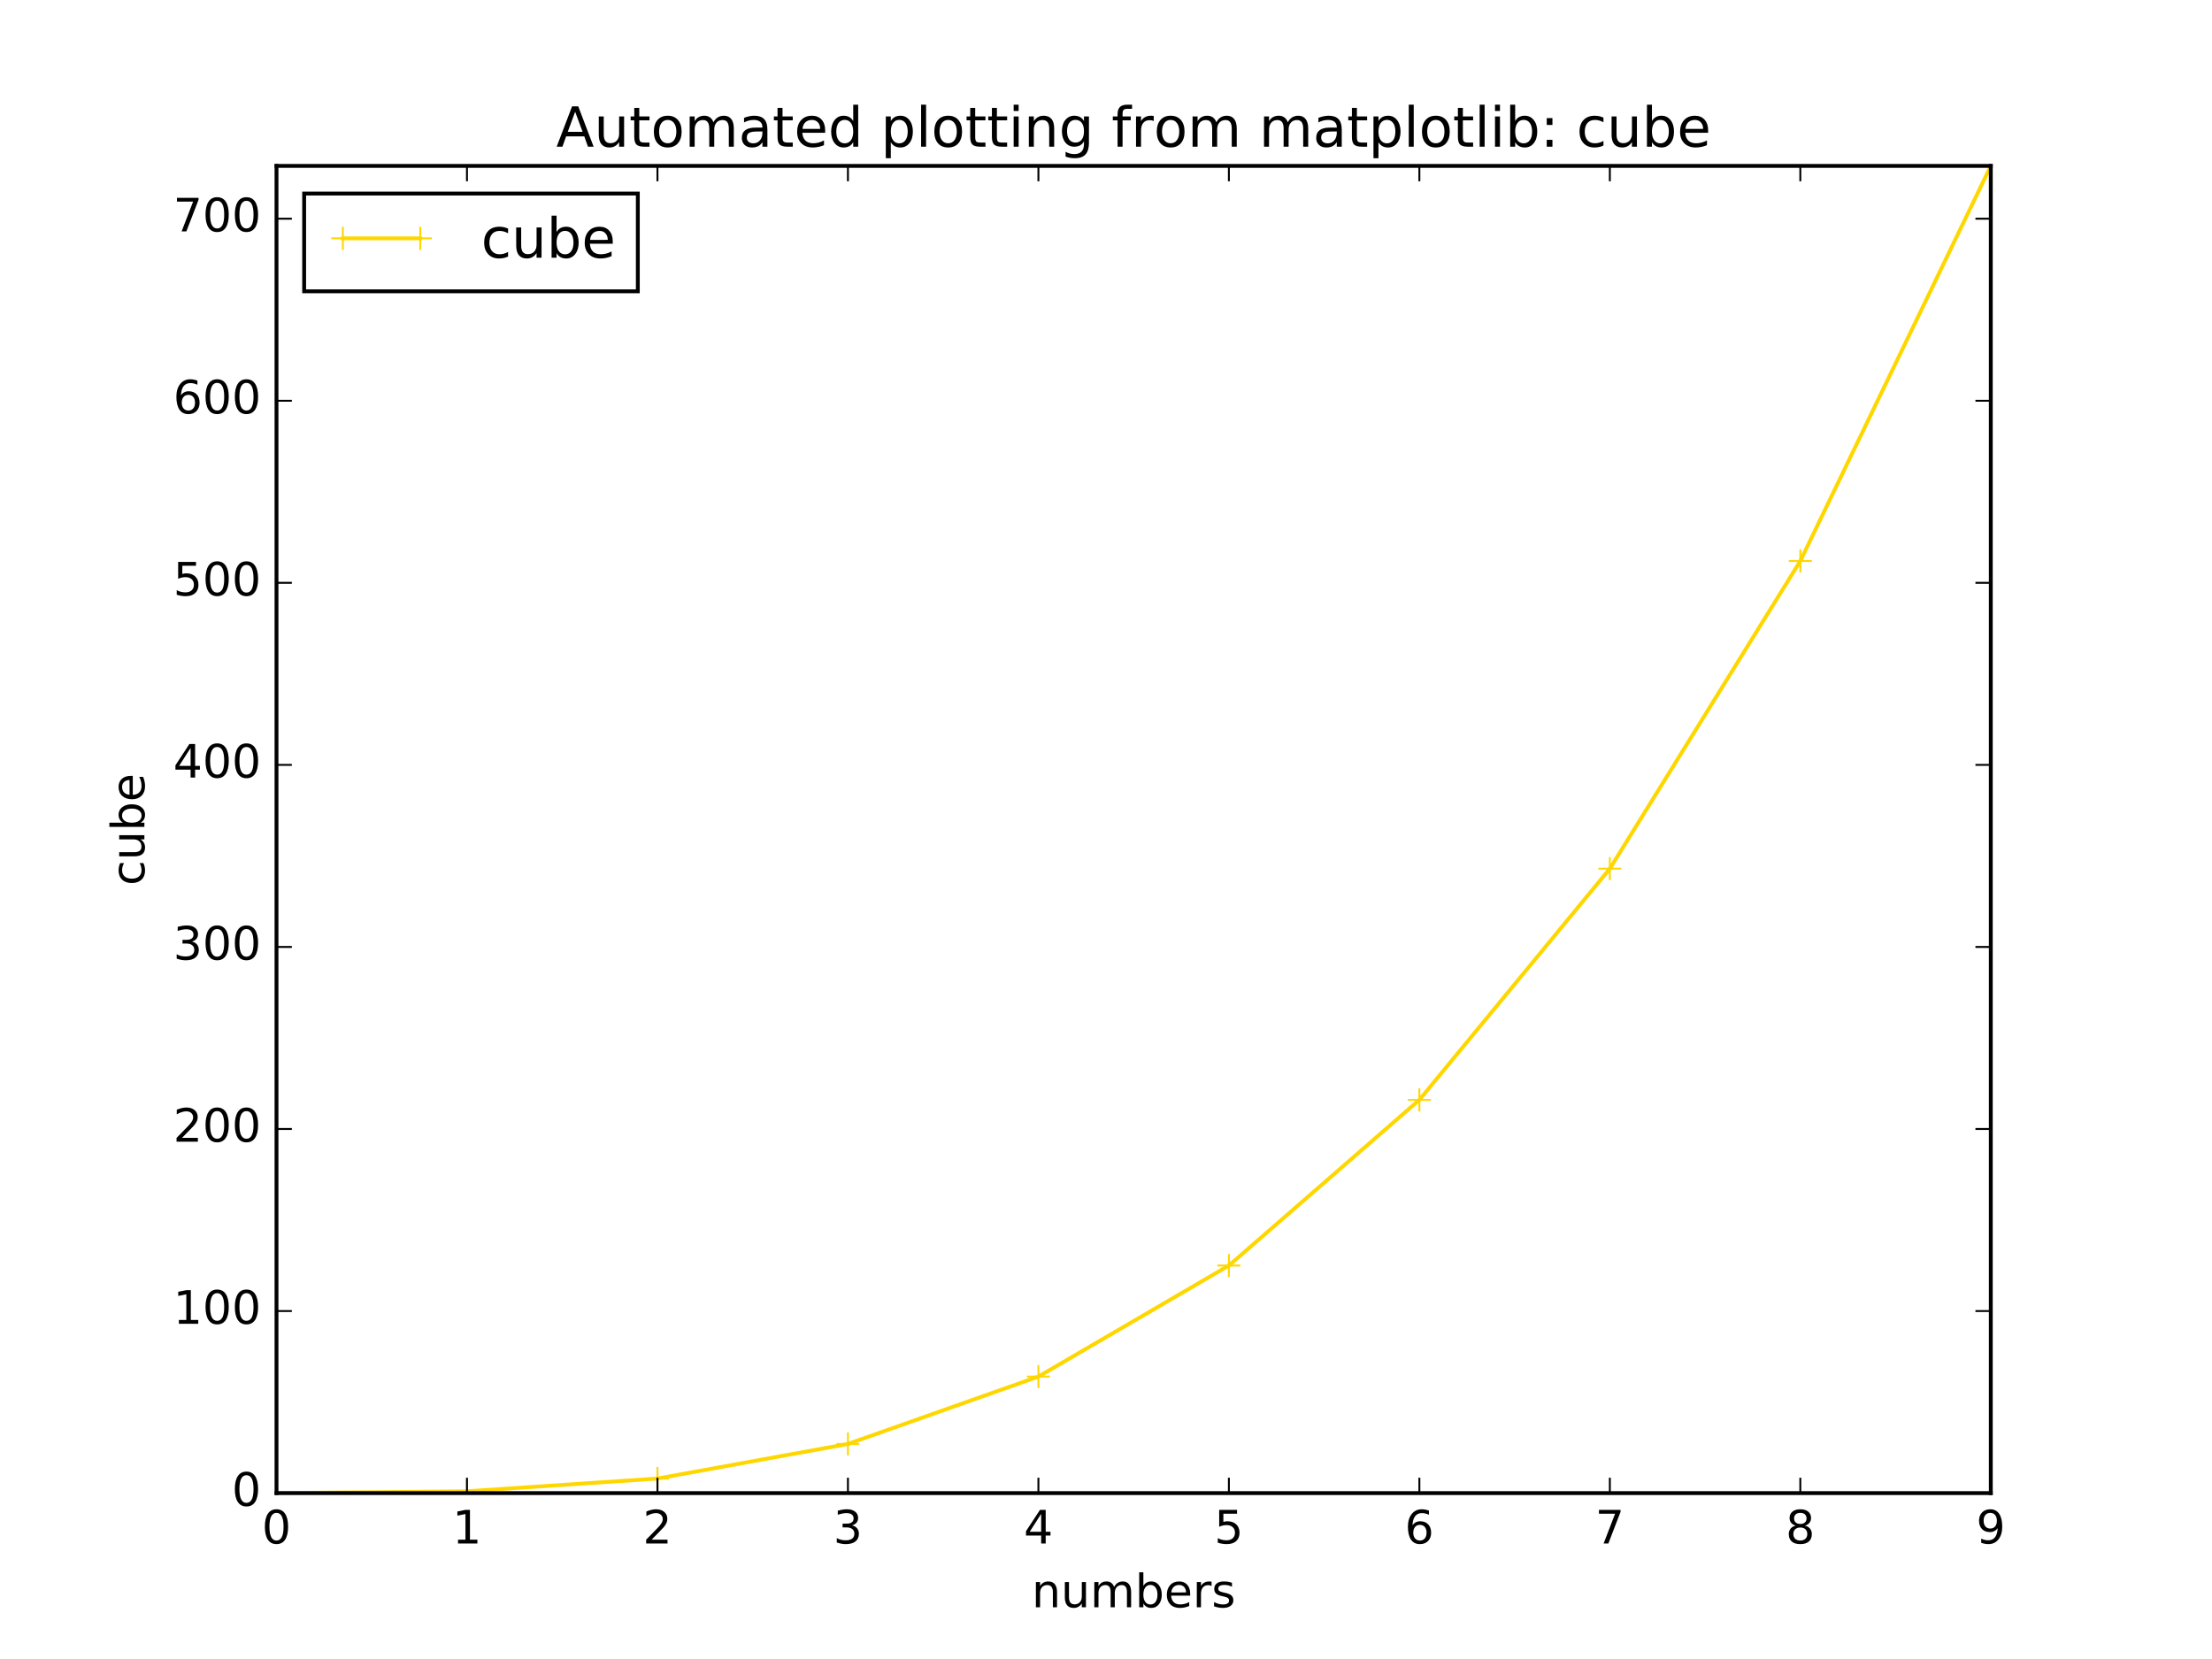
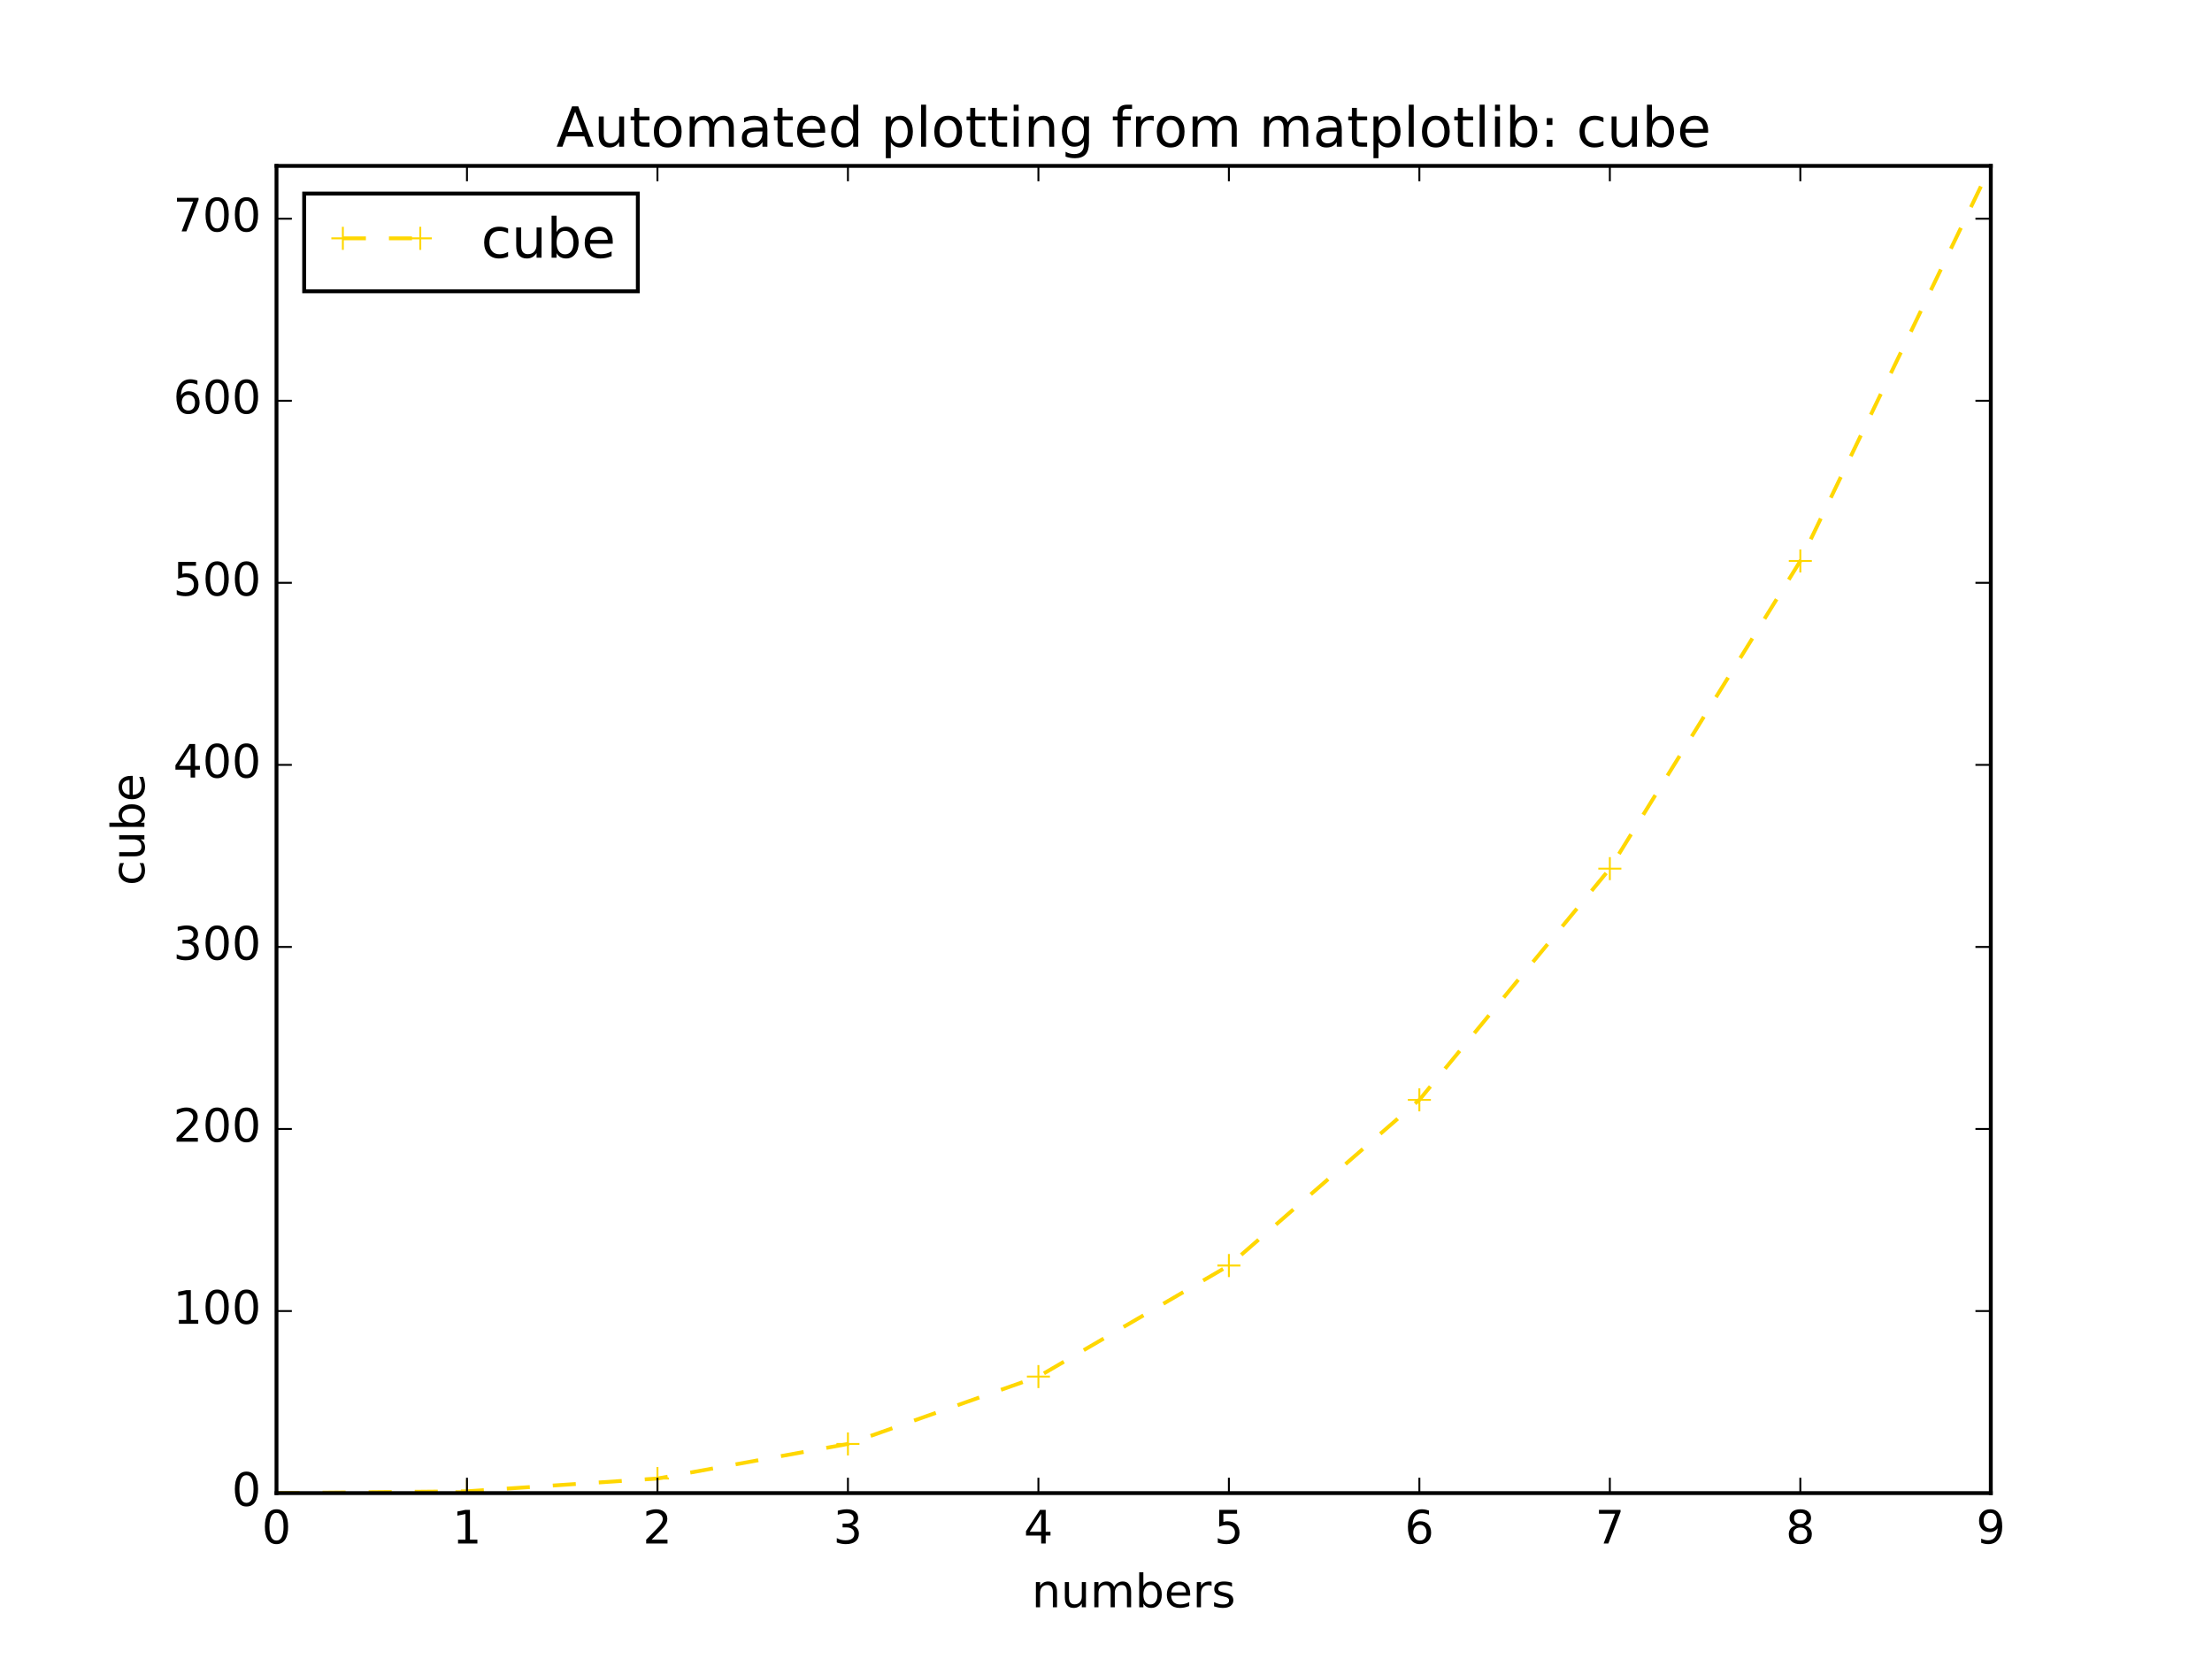
<svg xmlns="http://www.w3.org/2000/svg" xmlns:xlink="http://www.w3.org/1999/xlink" height="432pt" version="1.1" viewBox="0 0 576 432" width="576pt">
  <defs>
    <style type="text/css">
*{stroke-linecap:butt;stroke-linejoin:round;stroke-miterlimit:100000;}
  </style>
  </defs>
  <g id="figure_1">
    <g id="patch_1">
      <path d="M 0 432  L 576 432  L 576 0  L 0 0  z " style="fill:#ffffff;" />
    </g>
    <g id="axes_1">
      <g id="patch_2">
        <path d="M 72 388.8  L 518.4 388.8  L 518.4 43.2  L 72 43.2  z " style="fill:#ffffff;" />
      </g>
      <g id="line2d_1">
-         <path clip-path="url(#p2a2cda04d7)" d="M 72 388.8  L 121.6 388.326  L 171.2 385.007  L 220.8 376  L 270.4 358.459  L 320 329.541  L 369.6 286.4  L 419.2 226.193  L 468.8 146.074  L 518.4 43.2  " style="fill:none;stroke:#ffd700;stroke-linecap:square;" />
+         <path clip-path="url(#p037c2a945f)" d="M 72 388.8  L 121.6 388.326  L 171.2 385.007  L 220.8 376  L 270.4 358.459  L 320 329.541  L 369.6 286.4  L 419.2 226.193  L 468.8 146.074  L 518.4 43.2  " style="fill:none;stroke:#ffd700;stroke-dasharray:6,6;stroke-dashoffset:0.0;" />
        <defs>
-           <path d="M -3 0  L 3 0  M 0 3  L 0 -3  " id="m4d8770518e" style="stroke:#ffd700;stroke-width:0.5;" />
+           <path d="M -3 0  L 3 0  M 0 3  L 0 -3  " id="m53bcce4565" style="stroke:#ffd700;stroke-width:0.5;" />
        </defs>
-         <g clip-path="url(#p2a2cda04d7)">
-           <use style="fill:#ffd700;stroke:#ffd700;stroke-width:0.5;" x="72.0" xlink:href="#m4d8770518e" y="388.8" />
-           <use style="fill:#ffd700;stroke:#ffd700;stroke-width:0.5;" x="121.6" xlink:href="#m4d8770518e" y="388.326" />
-           <use style="fill:#ffd700;stroke:#ffd700;stroke-width:0.5;" x="171.2" xlink:href="#m4d8770518e" y="385.007" />
-           <use style="fill:#ffd700;stroke:#ffd700;stroke-width:0.5;" x="220.8" xlink:href="#m4d8770518e" y="376.0" />
-           <use style="fill:#ffd700;stroke:#ffd700;stroke-width:0.5;" x="270.4" xlink:href="#m4d8770518e" y="358.459" />
-           <use style="fill:#ffd700;stroke:#ffd700;stroke-width:0.5;" x="320.0" xlink:href="#m4d8770518e" y="329.541" />
-           <use style="fill:#ffd700;stroke:#ffd700;stroke-width:0.5;" x="369.6" xlink:href="#m4d8770518e" y="286.4" />
-           <use style="fill:#ffd700;stroke:#ffd700;stroke-width:0.5;" x="419.2" xlink:href="#m4d8770518e" y="226.193" />
-           <use style="fill:#ffd700;stroke:#ffd700;stroke-width:0.5;" x="468.8" xlink:href="#m4d8770518e" y="146.074" />
-           <use style="fill:#ffd700;stroke:#ffd700;stroke-width:0.5;" x="518.4" xlink:href="#m4d8770518e" y="43.2" />
+         <g clip-path="url(#p037c2a945f)">
+           <use style="fill:#ffd700;stroke:#ffd700;stroke-width:0.5;" x="72.0" xlink:href="#m53bcce4565" y="388.8" />
+           <use style="fill:#ffd700;stroke:#ffd700;stroke-width:0.5;" x="121.6" xlink:href="#m53bcce4565" y="388.326" />
+           <use style="fill:#ffd700;stroke:#ffd700;stroke-width:0.5;" x="171.2" xlink:href="#m53bcce4565" y="385.007" />
+           <use style="fill:#ffd700;stroke:#ffd700;stroke-width:0.5;" x="220.8" xlink:href="#m53bcce4565" y="376.0" />
+           <use style="fill:#ffd700;stroke:#ffd700;stroke-width:0.5;" x="270.4" xlink:href="#m53bcce4565" y="358.459" />
+           <use style="fill:#ffd700;stroke:#ffd700;stroke-width:0.5;" x="320.0" xlink:href="#m53bcce4565" y="329.541" />
+           <use style="fill:#ffd700;stroke:#ffd700;stroke-width:0.5;" x="369.6" xlink:href="#m53bcce4565" y="286.4" />
+           <use style="fill:#ffd700;stroke:#ffd700;stroke-width:0.5;" x="419.2" xlink:href="#m53bcce4565" y="226.193" />
+           <use style="fill:#ffd700;stroke:#ffd700;stroke-width:0.5;" x="468.8" xlink:href="#m53bcce4565" y="146.074" />
+           <use style="fill:#ffd700;stroke:#ffd700;stroke-width:0.5;" x="518.4" xlink:href="#m53bcce4565" y="43.2" />
        </g>
      </g>
      <g id="patch_3">
        <path d="M 72 43.2  L 518.4 43.2  " style="fill:none;stroke:#000000;stroke-linecap:square;stroke-linejoin:miter;" />
      </g>
      <g id="patch_4">
        <path d="M 518.4 388.8  L 518.4 43.2  " style="fill:none;stroke:#000000;stroke-linecap:square;stroke-linejoin:miter;" />
      </g>
      <g id="patch_5">
        <path d="M 72 388.8  L 518.4 388.8  " style="fill:none;stroke:#000000;stroke-linecap:square;stroke-linejoin:miter;" />
      </g>
      <g id="patch_6">
        <path d="M 72 388.8  L 72 43.2  " style="fill:none;stroke:#000000;stroke-linecap:square;stroke-linejoin:miter;" />
      </g>
      <g id="matplotlib.axis_1">
        <g id="xtick_1">
          <g id="line2d_2">
            <defs>
-               <path d="M 0 0  L 0 -4  " id="m73920e334c" style="stroke:#000000;stroke-width:0.5;" />
-             </defs>
-             <g>
-               <use style="stroke:#000000;stroke-width:0.5;" x="72.0" xlink:href="#m73920e334c" y="388.8" />
+               <path d="M 0 0  L 0 -4  " id="m277ce37c5f" style="stroke:#000000;stroke-width:0.5;" />
+             </defs>
+             <g>
+               <use style="stroke:#000000;stroke-width:0.5;" x="72.0" xlink:href="#m277ce37c5f" y="388.8" />
            </g>
          </g>
          <g id="line2d_3">
            <defs>
-               <path d="M 0 0  L 0 4  " id="m045142090a" style="stroke:#000000;stroke-width:0.5;" />
-             </defs>
-             <g>
-               <use style="stroke:#000000;stroke-width:0.5;" x="72.0" xlink:href="#m045142090a" y="43.2" />
+               <path d="M 0 0  L 0 4  " id="m0fac1013a5" style="stroke:#000000;stroke-width:0.5;" />
+             </defs>
+             <g>
+               <use style="stroke:#000000;stroke-width:0.5;" x="72.0" xlink:href="#m0fac1013a5" y="43.2" />
            </g>
          </g>
          <g id="text_1">
            <defs>
              <path d="M 31.781 66.406  Q 24.172 66.406 20.328 58.906  Q 16.5 51.422 16.5 36.375  Q 16.5 21.391 20.328 13.891  Q 24.172 6.391 31.781 6.391  Q 39.453 6.391 43.281 13.891  Q 47.125 21.391 47.125 36.375  Q 47.125 51.422 43.281 58.906  Q 39.453 66.406 31.781 66.406  M 31.781 74.219  Q 44.047 74.219 50.516 64.516  Q 56.984 54.828 56.984 36.375  Q 56.984 17.969 50.516 8.266  Q 44.047 -1.422 31.781 -1.422  Q 19.531 -1.422 13.062 8.266  Q 6.594 17.969 6.594 36.375  Q 6.594 54.828 13.062 64.516  Q 19.531 74.219 31.781 74.219  " id="BitstreamVeraSans-Roman-30" />
            </defs>
            <g transform="translate(68.1825 401.9181)scale(0.12 -0.12)">
              <use xlink:href="#BitstreamVeraSans-Roman-30" />
            </g>
          </g>
        </g>
        <g id="xtick_2">
          <g id="line2d_4">
            <g>
-               <use style="stroke:#000000;stroke-width:0.5;" x="121.6" xlink:href="#m73920e334c" y="388.8" />
+               <use style="stroke:#000000;stroke-width:0.5;" x="121.6" xlink:href="#m277ce37c5f" y="388.8" />
            </g>
          </g>
          <g id="line2d_5">
            <g>
-               <use style="stroke:#000000;stroke-width:0.5;" x="121.6" xlink:href="#m045142090a" y="43.2" />
+               <use style="stroke:#000000;stroke-width:0.5;" x="121.6" xlink:href="#m0fac1013a5" y="43.2" />
            </g>
          </g>
          <g id="text_2">
            <defs>
              <path d="M 12.406 8.297  L 28.516 8.297  L 28.516 63.922  L 10.984 60.406  L 10.984 69.391  L 28.422 72.906  L 38.281 72.906  L 38.281 8.297  L 54.391 8.297  L 54.391 0  L 12.406 0  z " id="BitstreamVeraSans-Roman-31" />
            </defs>
            <g transform="translate(117.7825 401.9181)scale(0.12 -0.12)">
              <use xlink:href="#BitstreamVeraSans-Roman-31" />
            </g>
          </g>
        </g>
        <g id="xtick_3">
          <g id="line2d_6">
            <g>
-               <use style="stroke:#000000;stroke-width:0.5;" x="171.2" xlink:href="#m73920e334c" y="388.8" />
+               <use style="stroke:#000000;stroke-width:0.5;" x="171.2" xlink:href="#m277ce37c5f" y="388.8" />
            </g>
          </g>
          <g id="line2d_7">
            <g>
-               <use style="stroke:#000000;stroke-width:0.5;" x="171.2" xlink:href="#m045142090a" y="43.2" />
+               <use style="stroke:#000000;stroke-width:0.5;" x="171.2" xlink:href="#m0fac1013a5" y="43.2" />
            </g>
          </g>
          <g id="text_3">
            <defs>
              <path d="M 19.188 8.297  L 53.609 8.297  L 53.609 0  L 7.328 0  L 7.328 8.297  Q 12.938 14.109 22.625 23.891  Q 32.328 33.688 34.812 36.531  Q 39.547 41.844 41.422 45.531  Q 43.312 49.219 43.312 52.781  Q 43.312 58.594 39.234 62.25  Q 35.156 65.922 28.609 65.922  Q 23.969 65.922 18.812 64.312  Q 13.672 62.703 7.812 59.422  L 7.812 69.391  Q 13.766 71.781 18.938 73  Q 24.125 74.219 28.422 74.219  Q 39.75 74.219 46.484 68.547  Q 53.219 62.891 53.219 53.422  Q 53.219 48.922 51.531 44.891  Q 49.859 40.875 45.406 35.406  Q 44.188 33.984 37.641 27.219  Q 31.109 20.453 19.188 8.297  " id="BitstreamVeraSans-Roman-32" />
            </defs>
            <g transform="translate(167.3825 401.9181)scale(0.12 -0.12)">
              <use xlink:href="#BitstreamVeraSans-Roman-32" />
            </g>
          </g>
        </g>
        <g id="xtick_4">
          <g id="line2d_8">
            <g>
-               <use style="stroke:#000000;stroke-width:0.5;" x="220.8" xlink:href="#m73920e334c" y="388.8" />
+               <use style="stroke:#000000;stroke-width:0.5;" x="220.8" xlink:href="#m277ce37c5f" y="388.8" />
            </g>
          </g>
          <g id="line2d_9">
            <g>
-               <use style="stroke:#000000;stroke-width:0.5;" x="220.8" xlink:href="#m045142090a" y="43.2" />
+               <use style="stroke:#000000;stroke-width:0.5;" x="220.8" xlink:href="#m0fac1013a5" y="43.2" />
            </g>
          </g>
          <g id="text_4">
            <defs>
              <path d="M 40.578 39.312  Q 47.656 37.797 51.625 33  Q 55.609 28.219 55.609 21.188  Q 55.609 10.406 48.188 4.484  Q 40.766 -1.422 27.094 -1.422  Q 22.516 -1.422 17.656 -0.516  Q 12.797 0.391 7.625 2.203  L 7.625 11.719  Q 11.719 9.328 16.594 8.109  Q 21.484 6.891 26.812 6.891  Q 36.078 6.891 40.938 10.547  Q 45.797 14.203 45.797 21.188  Q 45.797 27.641 41.281 31.266  Q 36.766 34.906 28.719 34.906  L 20.219 34.906  L 20.219 43.016  L 29.109 43.016  Q 36.375 43.016 40.234 45.922  Q 44.094 48.828 44.094 54.297  Q 44.094 59.906 40.109 62.906  Q 36.141 65.922 28.719 65.922  Q 24.656 65.922 20.016 65.031  Q 15.375 64.156 9.812 62.312  L 9.812 71.094  Q 15.438 72.656 20.344 73.438  Q 25.25 74.219 29.594 74.219  Q 40.828 74.219 47.359 69.109  Q 53.906 64.016 53.906 55.328  Q 53.906 49.266 50.438 45.094  Q 46.969 40.922 40.578 39.312  " id="BitstreamVeraSans-Roman-33" />
            </defs>
            <g transform="translate(216.9825 401.9181)scale(0.12 -0.12)">
              <use xlink:href="#BitstreamVeraSans-Roman-33" />
            </g>
          </g>
        </g>
        <g id="xtick_5">
          <g id="line2d_10">
            <g>
-               <use style="stroke:#000000;stroke-width:0.5;" x="270.4" xlink:href="#m73920e334c" y="388.8" />
+               <use style="stroke:#000000;stroke-width:0.5;" x="270.4" xlink:href="#m277ce37c5f" y="388.8" />
            </g>
          </g>
          <g id="line2d_11">
            <g>
-               <use style="stroke:#000000;stroke-width:0.5;" x="270.4" xlink:href="#m045142090a" y="43.2" />
+               <use style="stroke:#000000;stroke-width:0.5;" x="270.4" xlink:href="#m0fac1013a5" y="43.2" />
            </g>
          </g>
          <g id="text_5">
            <defs>
              <path d="M 37.797 64.312  L 12.891 25.391  L 37.797 25.391  z M 35.203 72.906  L 47.609 72.906  L 47.609 25.391  L 58.016 25.391  L 58.016 17.188  L 47.609 17.188  L 47.609 0  L 37.797 0  L 37.797 17.188  L 4.891 17.188  L 4.891 26.703  z " id="BitstreamVeraSans-Roman-34" />
            </defs>
            <g transform="translate(266.5825 401.9181)scale(0.12 -0.12)">
              <use xlink:href="#BitstreamVeraSans-Roman-34" />
            </g>
          </g>
        </g>
        <g id="xtick_6">
          <g id="line2d_12">
            <g>
-               <use style="stroke:#000000;stroke-width:0.5;" x="320.0" xlink:href="#m73920e334c" y="388.8" />
+               <use style="stroke:#000000;stroke-width:0.5;" x="320.0" xlink:href="#m277ce37c5f" y="388.8" />
            </g>
          </g>
          <g id="line2d_13">
            <g>
-               <use style="stroke:#000000;stroke-width:0.5;" x="320.0" xlink:href="#m045142090a" y="43.2" />
+               <use style="stroke:#000000;stroke-width:0.5;" x="320.0" xlink:href="#m0fac1013a5" y="43.2" />
            </g>
          </g>
          <g id="text_6">
            <defs>
              <path d="M 10.797 72.906  L 49.516 72.906  L 49.516 64.594  L 19.828 64.594  L 19.828 46.734  Q 21.969 47.469 24.109 47.828  Q 26.266 48.188 28.422 48.188  Q 40.625 48.188 47.75 41.5  Q 54.891 34.812 54.891 23.391  Q 54.891 11.625 47.562 5.094  Q 40.234 -1.422 26.906 -1.422  Q 22.312 -1.422 17.547 -0.641  Q 12.797 0.141 7.719 1.703  L 7.719 11.625  Q 12.109 9.234 16.797 8.062  Q 21.484 6.891 26.703 6.891  Q 35.156 6.891 40.078 11.328  Q 45.016 15.766 45.016 23.391  Q 45.016 31 40.078 35.438  Q 35.156 39.891 26.703 39.891  Q 22.75 39.891 18.812 39.016  Q 14.891 38.141 10.797 36.281  z " id="BitstreamVeraSans-Roman-35" />
            </defs>
            <g transform="translate(316.1825 401.9181)scale(0.12 -0.12)">
              <use xlink:href="#BitstreamVeraSans-Roman-35" />
            </g>
          </g>
        </g>
        <g id="xtick_7">
          <g id="line2d_14">
            <g>
-               <use style="stroke:#000000;stroke-width:0.5;" x="369.6" xlink:href="#m73920e334c" y="388.8" />
+               <use style="stroke:#000000;stroke-width:0.5;" x="369.6" xlink:href="#m277ce37c5f" y="388.8" />
            </g>
          </g>
          <g id="line2d_15">
            <g>
-               <use style="stroke:#000000;stroke-width:0.5;" x="369.6" xlink:href="#m045142090a" y="43.2" />
+               <use style="stroke:#000000;stroke-width:0.5;" x="369.6" xlink:href="#m0fac1013a5" y="43.2" />
            </g>
          </g>
          <g id="text_7">
            <defs>
              <path d="M 33.016 40.375  Q 26.375 40.375 22.484 35.828  Q 18.609 31.297 18.609 23.391  Q 18.609 15.531 22.484 10.953  Q 26.375 6.391 33.016 6.391  Q 39.656 6.391 43.531 10.953  Q 47.406 15.531 47.406 23.391  Q 47.406 31.297 43.531 35.828  Q 39.656 40.375 33.016 40.375  M 52.594 71.297  L 52.594 62.312  Q 48.875 64.062 45.094 64.984  Q 41.312 65.922 37.594 65.922  Q 27.828 65.922 22.672 59.328  Q 17.531 52.734 16.797 39.406  Q 19.672 43.656 24.016 45.922  Q 28.375 48.188 33.594 48.188  Q 44.578 48.188 50.953 41.516  Q 57.328 34.859 57.328 23.391  Q 57.328 12.156 50.688 5.359  Q 44.047 -1.422 33.016 -1.422  Q 20.359 -1.422 13.672 8.266  Q 6.984 17.969 6.984 36.375  Q 6.984 53.656 15.188 63.938  Q 23.391 74.219 37.203 74.219  Q 40.922 74.219 44.703 73.484  Q 48.484 72.75 52.594 71.297  " id="BitstreamVeraSans-Roman-36" />
            </defs>
            <g transform="translate(365.7825 401.9181)scale(0.12 -0.12)">
              <use xlink:href="#BitstreamVeraSans-Roman-36" />
            </g>
          </g>
        </g>
        <g id="xtick_8">
          <g id="line2d_16">
            <g>
-               <use style="stroke:#000000;stroke-width:0.5;" x="419.2" xlink:href="#m73920e334c" y="388.8" />
+               <use style="stroke:#000000;stroke-width:0.5;" x="419.2" xlink:href="#m277ce37c5f" y="388.8" />
            </g>
          </g>
          <g id="line2d_17">
            <g>
-               <use style="stroke:#000000;stroke-width:0.5;" x="419.2" xlink:href="#m045142090a" y="43.2" />
+               <use style="stroke:#000000;stroke-width:0.5;" x="419.2" xlink:href="#m0fac1013a5" y="43.2" />
            </g>
          </g>
          <g id="text_8">
            <defs>
              <path d="M 8.203 72.906  L 55.078 72.906  L 55.078 68.703  L 28.609 0  L 18.312 0  L 43.219 64.594  L 8.203 64.594  z " id="BitstreamVeraSans-Roman-37" />
            </defs>
            <g transform="translate(415.3825 401.9181)scale(0.12 -0.12)">
              <use xlink:href="#BitstreamVeraSans-Roman-37" />
            </g>
          </g>
        </g>
        <g id="xtick_9">
          <g id="line2d_18">
            <g>
-               <use style="stroke:#000000;stroke-width:0.5;" x="468.8" xlink:href="#m73920e334c" y="388.8" />
+               <use style="stroke:#000000;stroke-width:0.5;" x="468.8" xlink:href="#m277ce37c5f" y="388.8" />
            </g>
          </g>
          <g id="line2d_19">
            <g>
-               <use style="stroke:#000000;stroke-width:0.5;" x="468.8" xlink:href="#m045142090a" y="43.2" />
+               <use style="stroke:#000000;stroke-width:0.5;" x="468.8" xlink:href="#m0fac1013a5" y="43.2" />
            </g>
          </g>
          <g id="text_9">
            <defs>
              <path d="M 31.781 34.625  Q 24.75 34.625 20.719 30.859  Q 16.703 27.094 16.703 20.516  Q 16.703 13.922 20.719 10.156  Q 24.75 6.391 31.781 6.391  Q 38.812 6.391 42.859 10.172  Q 46.922 13.969 46.922 20.516  Q 46.922 27.094 42.891 30.859  Q 38.875 34.625 31.781 34.625  M 21.922 38.812  Q 15.578 40.375 12.031 44.719  Q 8.5 49.078 8.5 55.328  Q 8.5 64.062 14.719 69.141  Q 20.953 74.219 31.781 74.219  Q 42.672 74.219 48.875 69.141  Q 55.078 64.062 55.078 55.328  Q 55.078 49.078 51.531 44.719  Q 48 40.375 41.703 38.812  Q 48.828 37.156 52.797 32.312  Q 56.781 27.484 56.781 20.516  Q 56.781 9.906 50.312 4.234  Q 43.844 -1.422 31.781 -1.422  Q 19.734 -1.422 13.25 4.234  Q 6.781 9.906 6.781 20.516  Q 6.781 27.484 10.781 32.312  Q 14.797 37.156 21.922 38.812  M 18.312 54.391  Q 18.312 48.734 21.844 45.562  Q 25.391 42.391 31.781 42.391  Q 38.141 42.391 41.719 45.562  Q 45.312 48.734 45.312 54.391  Q 45.312 60.062 41.719 63.234  Q 38.141 66.406 31.781 66.406  Q 25.391 66.406 21.844 63.234  Q 18.312 60.062 18.312 54.391  " id="BitstreamVeraSans-Roman-38" />
            </defs>
            <g transform="translate(464.9825 401.9181)scale(0.12 -0.12)">
              <use xlink:href="#BitstreamVeraSans-Roman-38" />
            </g>
          </g>
        </g>
        <g id="xtick_10">
          <g id="line2d_20">
            <g>
-               <use style="stroke:#000000;stroke-width:0.5;" x="518.4" xlink:href="#m73920e334c" y="388.8" />
+               <use style="stroke:#000000;stroke-width:0.5;" x="518.4" xlink:href="#m277ce37c5f" y="388.8" />
            </g>
          </g>
          <g id="line2d_21">
            <g>
-               <use style="stroke:#000000;stroke-width:0.5;" x="518.4" xlink:href="#m045142090a" y="43.2" />
+               <use style="stroke:#000000;stroke-width:0.5;" x="518.4" xlink:href="#m0fac1013a5" y="43.2" />
            </g>
          </g>
          <g id="text_10">
            <defs>
              <path d="M 10.984 1.516  L 10.984 10.5  Q 14.703 8.734 18.5 7.812  Q 22.312 6.891 25.984 6.891  Q 35.75 6.891 40.891 13.453  Q 46.047 20.016 46.781 33.406  Q 43.953 29.203 39.594 26.953  Q 35.25 24.703 29.984 24.703  Q 19.047 24.703 12.672 31.312  Q 6.297 37.938 6.297 49.422  Q 6.297 60.641 12.938 67.422  Q 19.578 74.219 30.609 74.219  Q 43.266 74.219 49.922 64.516  Q 56.594 54.828 56.594 36.375  Q 56.594 19.141 48.406 8.859  Q 40.234 -1.422 26.422 -1.422  Q 22.703 -1.422 18.891 -0.688  Q 15.094 0.047 10.984 1.516  M 30.609 32.422  Q 37.25 32.422 41.125 36.953  Q 45.016 41.5 45.016 49.422  Q 45.016 57.281 41.125 61.844  Q 37.25 66.406 30.609 66.406  Q 23.969 66.406 20.094 61.844  Q 16.219 57.281 16.219 49.422  Q 16.219 41.5 20.094 36.953  Q 23.969 32.422 30.609 32.422  " id="BitstreamVeraSans-Roman-39" />
            </defs>
            <g transform="translate(514.5825 401.9181)scale(0.12 -0.12)">
              <use xlink:href="#BitstreamVeraSans-Roman-39" />
            </g>
          </g>
        </g>
        <g id="text_11">
          <defs>
            <path d="M 54.891 33.016  L 54.891 0  L 45.906 0  L 45.906 32.719  Q 45.906 40.484 42.875 44.328  Q 39.844 48.188 33.797 48.188  Q 26.516 48.188 22.312 43.547  Q 18.109 38.922 18.109 30.906  L 18.109 0  L 9.078 0  L 9.078 54.688  L 18.109 54.688  L 18.109 46.188  Q 21.344 51.125 25.703 53.562  Q 30.078 56 35.797 56  Q 45.219 56 50.047 50.172  Q 54.891 44.344 54.891 33.016  " id="BitstreamVeraSans-Roman-6e" />
            <path d="M 52 44.188  Q 55.375 50.25 60.062 53.125  Q 64.75 56 71.094 56  Q 79.641 56 84.281 50.016  Q 88.922 44.047 88.922 33.016  L 88.922 0  L 79.891 0  L 79.891 32.719  Q 79.891 40.578 77.094 44.375  Q 74.312 48.188 68.609 48.188  Q 61.625 48.188 57.562 43.547  Q 53.516 38.922 53.516 30.906  L 53.516 0  L 44.484 0  L 44.484 32.719  Q 44.484 40.625 41.703 44.406  Q 38.922 48.188 33.109 48.188  Q 26.219 48.188 22.156 43.531  Q 18.109 38.875 18.109 30.906  L 18.109 0  L 9.078 0  L 9.078 54.688  L 18.109 54.688  L 18.109 46.188  Q 21.188 51.219 25.484 53.609  Q 29.781 56 35.688 56  Q 41.656 56 45.828 52.969  Q 50 49.953 52 44.188  " id="BitstreamVeraSans-Roman-6d" />
            <path d="M 56.203 29.594  L 56.203 25.203  L 14.891 25.203  Q 15.484 15.922 20.484 11.062  Q 25.484 6.203 34.422 6.203  Q 39.594 6.203 44.453 7.469  Q 49.312 8.734 54.109 11.281  L 54.109 2.781  Q 49.266 0.734 44.188 -0.344  Q 39.109 -1.422 33.891 -1.422  Q 20.797 -1.422 13.156 6.188  Q 5.516 13.812 5.516 26.812  Q 5.516 40.234 12.766 48.109  Q 20.016 56 32.328 56  Q 43.359 56 49.781 48.891  Q 56.203 41.797 56.203 29.594  M 47.219 32.234  Q 47.125 39.594 43.094 43.984  Q 39.062 48.391 32.422 48.391  Q 24.906 48.391 20.391 44.141  Q 15.875 39.891 15.188 32.172  z " id="BitstreamVeraSans-Roman-65" />
            <path d="M 8.5 21.578  L 8.5 54.688  L 17.484 54.688  L 17.484 21.922  Q 17.484 14.156 20.5 10.266  Q 23.531 6.391 29.594 6.391  Q 36.859 6.391 41.078 11.031  Q 45.312 15.672 45.312 23.688  L 45.312 54.688  L 54.297 54.688  L 54.297 0  L 45.312 0  L 45.312 8.406  Q 42.047 3.422 37.719 1  Q 33.406 -1.422 27.688 -1.422  Q 18.266 -1.422 13.375 4.438  Q 8.5 10.297 8.5 21.578  " id="BitstreamVeraSans-Roman-75" />
            <path d="M 41.109 46.297  Q 39.594 47.172 37.812 47.578  Q 36.031 48 33.891 48  Q 26.266 48 22.188 43.047  Q 18.109 38.094 18.109 28.812  L 18.109 0  L 9.078 0  L 9.078 54.688  L 18.109 54.688  L 18.109 46.188  Q 20.953 51.172 25.484 53.578  Q 30.031 56 36.531 56  Q 37.453 56 38.578 55.875  Q 39.703 55.766 41.062 55.516  z " id="BitstreamVeraSans-Roman-72" />
            <path d="M 44.281 53.078  L 44.281 44.578  Q 40.484 46.531 36.375 47.5  Q 32.281 48.484 27.875 48.484  Q 21.188 48.484 17.844 46.438  Q 14.5 44.391 14.5 40.281  Q 14.5 37.156 16.891 35.375  Q 19.281 33.594 26.516 31.984  L 29.594 31.297  Q 39.156 29.25 43.188 25.516  Q 47.219 21.781 47.219 15.094  Q 47.219 7.469 41.188 3.016  Q 35.156 -1.422 24.609 -1.422  Q 20.219 -1.422 15.453 -0.562  Q 10.688 0.297 5.422 2  L 5.422 11.281  Q 10.406 8.688 15.234 7.391  Q 20.062 6.109 24.812 6.109  Q 31.156 6.109 34.562 8.281  Q 37.984 10.453 37.984 14.406  Q 37.984 18.062 35.516 20.016  Q 33.062 21.969 24.703 23.781  L 21.578 24.516  Q 13.234 26.266 9.516 29.906  Q 5.812 33.547 5.812 39.891  Q 5.812 47.609 11.281 51.797  Q 16.75 56 26.812 56  Q 31.781 56 36.172 55.266  Q 40.578 54.547 44.281 53.078  " id="BitstreamVeraSans-Roman-73" />
            <path d="M 48.688 27.297  Q 48.688 37.203 44.609 42.844  Q 40.531 48.484 33.406 48.484  Q 26.266 48.484 22.188 42.844  Q 18.109 37.203 18.109 27.297  Q 18.109 17.391 22.188 11.75  Q 26.266 6.109 33.406 6.109  Q 40.531 6.109 44.609 11.75  Q 48.688 17.391 48.688 27.297  M 18.109 46.391  Q 20.953 51.266 25.266 53.625  Q 29.594 56 35.594 56  Q 45.562 56 51.781 48.094  Q 58.016 40.188 58.016 27.297  Q 58.016 14.406 51.781 6.484  Q 45.562 -1.422 35.594 -1.422  Q 29.594 -1.422 25.266 0.953  Q 20.953 3.328 18.109 8.203  L 18.109 0  L 9.078 0  L 9.078 75.984  L 18.109 75.984  z " id="BitstreamVeraSans-Roman-62" />
          </defs>
          <g transform="translate(268.6575 418.5319)scale(0.12 -0.12)">
            <use xlink:href="#BitstreamVeraSans-Roman-6e" />
            <use x="63.379" xlink:href="#BitstreamVeraSans-Roman-75" />
            <use x="126.758" xlink:href="#BitstreamVeraSans-Roman-6d" />
            <use x="224.17" xlink:href="#BitstreamVeraSans-Roman-62" />
            <use x="287.646" xlink:href="#BitstreamVeraSans-Roman-65" />
            <use x="349.17" xlink:href="#BitstreamVeraSans-Roman-72" />
            <use x="390.283" xlink:href="#BitstreamVeraSans-Roman-73" />
          </g>
        </g>
      </g>
      <g id="matplotlib.axis_2">
        <g id="ytick_1">
          <g id="line2d_22">
            <defs>
-               <path d="M 0 0  L 4 0  " id="m86b5588430" style="stroke:#000000;stroke-width:0.5;" />
-             </defs>
-             <g>
-               <use style="stroke:#000000;stroke-width:0.5;" x="72.0" xlink:href="#m86b5588430" y="388.8" />
+               <path d="M 0 0  L 4 0  " id="m146d9a9efc" style="stroke:#000000;stroke-width:0.5;" />
+             </defs>
+             <g>
+               <use style="stroke:#000000;stroke-width:0.5;" x="72.0" xlink:href="#m146d9a9efc" y="388.8" />
            </g>
          </g>
          <g id="line2d_23">
            <defs>
-               <path d="M 0 0  L -4 0  " id="m39d044e6e9" style="stroke:#000000;stroke-width:0.5;" />
-             </defs>
-             <g>
-               <use style="stroke:#000000;stroke-width:0.5;" x="518.4" xlink:href="#m39d044e6e9" y="388.8" />
+               <path d="M 0 0  L -4 0  " id="m7235e41438" style="stroke:#000000;stroke-width:0.5;" />
+             </defs>
+             <g>
+               <use style="stroke:#000000;stroke-width:0.5;" x="518.4" xlink:href="#m7235e41438" y="388.8" />
            </g>
          </g>
          <g id="text_12">
            <g transform="translate(60.365 392.1112)scale(0.12 -0.12)">
              <use xlink:href="#BitstreamVeraSans-Roman-30" />
            </g>
          </g>
        </g>
        <g id="ytick_2">
          <g id="line2d_24">
            <g>
-               <use style="stroke:#000000;stroke-width:0.5;" x="72.0" xlink:href="#m86b5588430" y="341.393" />
+               <use style="stroke:#000000;stroke-width:0.5;" x="72.0" xlink:href="#m146d9a9efc" y="341.393" />
            </g>
          </g>
          <g id="line2d_25">
            <g>
-               <use style="stroke:#000000;stroke-width:0.5;" x="518.4" xlink:href="#m39d044e6e9" y="341.393" />
+               <use style="stroke:#000000;stroke-width:0.5;" x="518.4" xlink:href="#m7235e41438" y="341.393" />
            </g>
          </g>
          <g id="text_13">
            <g transform="translate(45.095 344.7038)scale(0.12 -0.12)">
              <use xlink:href="#BitstreamVeraSans-Roman-31" />
              <use x="63.623" xlink:href="#BitstreamVeraSans-Roman-30" />
              <use x="127.246" xlink:href="#BitstreamVeraSans-Roman-30" />
            </g>
          </g>
        </g>
        <g id="ytick_3">
          <g id="line2d_26">
            <g>
-               <use style="stroke:#000000;stroke-width:0.5;" x="72.0" xlink:href="#m86b5588430" y="293.985" />
+               <use style="stroke:#000000;stroke-width:0.5;" x="72.0" xlink:href="#m146d9a9efc" y="293.985" />
            </g>
          </g>
          <g id="line2d_27">
            <g>
-               <use style="stroke:#000000;stroke-width:0.5;" x="518.4" xlink:href="#m39d044e6e9" y="293.985" />
+               <use style="stroke:#000000;stroke-width:0.5;" x="518.4" xlink:href="#m7235e41438" y="293.985" />
            </g>
          </g>
          <g id="text_14">
            <g transform="translate(45.095 297.2964)scale(0.12 -0.12)">
              <use xlink:href="#BitstreamVeraSans-Roman-32" />
              <use x="63.623" xlink:href="#BitstreamVeraSans-Roman-30" />
              <use x="127.246" xlink:href="#BitstreamVeraSans-Roman-30" />
            </g>
          </g>
        </g>
        <g id="ytick_4">
          <g id="line2d_28">
            <g>
-               <use style="stroke:#000000;stroke-width:0.5;" x="72.0" xlink:href="#m86b5588430" y="246.578" />
+               <use style="stroke:#000000;stroke-width:0.5;" x="72.0" xlink:href="#m146d9a9efc" y="246.578" />
            </g>
          </g>
          <g id="line2d_29">
            <g>
-               <use style="stroke:#000000;stroke-width:0.5;" x="518.4" xlink:href="#m39d044e6e9" y="246.578" />
+               <use style="stroke:#000000;stroke-width:0.5;" x="518.4" xlink:href="#m7235e41438" y="246.578" />
            </g>
          </g>
          <g id="text_15">
            <g transform="translate(45.095 249.889)scale(0.12 -0.12)">
              <use xlink:href="#BitstreamVeraSans-Roman-33" />
              <use x="63.623" xlink:href="#BitstreamVeraSans-Roman-30" />
              <use x="127.246" xlink:href="#BitstreamVeraSans-Roman-30" />
            </g>
          </g>
        </g>
        <g id="ytick_5">
          <g id="line2d_30">
            <g>
-               <use style="stroke:#000000;stroke-width:0.5;" x="72.0" xlink:href="#m86b5588430" y="199.17" />
+               <use style="stroke:#000000;stroke-width:0.5;" x="72.0" xlink:href="#m146d9a9efc" y="199.17" />
            </g>
          </g>
          <g id="line2d_31">
            <g>
-               <use style="stroke:#000000;stroke-width:0.5;" x="518.4" xlink:href="#m39d044e6e9" y="199.17" />
+               <use style="stroke:#000000;stroke-width:0.5;" x="518.4" xlink:href="#m7235e41438" y="199.17" />
            </g>
          </g>
          <g id="text_16">
            <g transform="translate(45.095 202.4816)scale(0.12 -0.12)">
              <use xlink:href="#BitstreamVeraSans-Roman-34" />
              <use x="63.623" xlink:href="#BitstreamVeraSans-Roman-30" />
              <use x="127.246" xlink:href="#BitstreamVeraSans-Roman-30" />
            </g>
          </g>
        </g>
        <g id="ytick_6">
          <g id="line2d_32">
            <g>
-               <use style="stroke:#000000;stroke-width:0.5;" x="72.0" xlink:href="#m86b5588430" y="151.763" />
+               <use style="stroke:#000000;stroke-width:0.5;" x="72.0" xlink:href="#m146d9a9efc" y="151.763" />
            </g>
          </g>
          <g id="line2d_33">
            <g>
-               <use style="stroke:#000000;stroke-width:0.5;" x="518.4" xlink:href="#m39d044e6e9" y="151.763" />
+               <use style="stroke:#000000;stroke-width:0.5;" x="518.4" xlink:href="#m7235e41438" y="151.763" />
            </g>
          </g>
          <g id="text_17">
            <g transform="translate(45.095 155.0742)scale(0.12 -0.12)">
              <use xlink:href="#BitstreamVeraSans-Roman-35" />
              <use x="63.623" xlink:href="#BitstreamVeraSans-Roman-30" />
              <use x="127.246" xlink:href="#BitstreamVeraSans-Roman-30" />
            </g>
          </g>
        </g>
        <g id="ytick_7">
          <g id="line2d_34">
            <g>
-               <use style="stroke:#000000;stroke-width:0.5;" x="72.0" xlink:href="#m86b5588430" y="104.356" />
+               <use style="stroke:#000000;stroke-width:0.5;" x="72.0" xlink:href="#m146d9a9efc" y="104.356" />
            </g>
          </g>
          <g id="line2d_35">
            <g>
-               <use style="stroke:#000000;stroke-width:0.5;" x="518.4" xlink:href="#m39d044e6e9" y="104.356" />
+               <use style="stroke:#000000;stroke-width:0.5;" x="518.4" xlink:href="#m7235e41438" y="104.356" />
            </g>
          </g>
          <g id="text_18">
            <g transform="translate(45.095 107.6668)scale(0.12 -0.12)">
              <use xlink:href="#BitstreamVeraSans-Roman-36" />
              <use x="63.623" xlink:href="#BitstreamVeraSans-Roman-30" />
              <use x="127.246" xlink:href="#BitstreamVeraSans-Roman-30" />
            </g>
          </g>
        </g>
        <g id="ytick_8">
          <g id="line2d_36">
            <g>
-               <use style="stroke:#000000;stroke-width:0.5;" x="72.0" xlink:href="#m86b5588430" y="56.948" />
+               <use style="stroke:#000000;stroke-width:0.5;" x="72.0" xlink:href="#m146d9a9efc" y="56.948" />
            </g>
          </g>
          <g id="line2d_37">
            <g>
-               <use style="stroke:#000000;stroke-width:0.5;" x="518.4" xlink:href="#m39d044e6e9" y="56.948" />
+               <use style="stroke:#000000;stroke-width:0.5;" x="518.4" xlink:href="#m7235e41438" y="56.948" />
            </g>
          </g>
          <g id="text_19">
            <g transform="translate(45.095 60.2594)scale(0.12 -0.12)">
              <use xlink:href="#BitstreamVeraSans-Roman-37" />
              <use x="63.623" xlink:href="#BitstreamVeraSans-Roman-30" />
              <use x="127.246" xlink:href="#BitstreamVeraSans-Roman-30" />
            </g>
          </g>
        </g>
        <g id="text_20">
          <defs>
            <path d="M 48.781 52.594  L 48.781 44.188  Q 44.969 46.297 41.141 47.344  Q 37.312 48.391 33.406 48.391  Q 24.656 48.391 19.812 42.844  Q 14.984 37.312 14.984 27.297  Q 14.984 17.281 19.812 11.734  Q 24.656 6.203 33.406 6.203  Q 37.312 6.203 41.141 7.25  Q 44.969 8.297 48.781 10.406  L 48.781 2.094  Q 45.016 0.344 40.984 -0.531  Q 36.969 -1.422 32.422 -1.422  Q 20.062 -1.422 12.781 6.344  Q 5.516 14.109 5.516 27.297  Q 5.516 40.672 12.859 48.328  Q 20.219 56 33.016 56  Q 37.156 56 41.109 55.141  Q 45.062 54.297 48.781 52.594  " id="BitstreamVeraSans-Roman-63" />
          </defs>
          <g transform="translate(37.59938 230.6025)rotate(-90.0)scale(0.12 -0.12)">
            <use xlink:href="#BitstreamVeraSans-Roman-63" />
            <use x="54.98" xlink:href="#BitstreamVeraSans-Roman-75" />
            <use x="118.359" xlink:href="#BitstreamVeraSans-Roman-62" />
            <use x="181.836" xlink:href="#BitstreamVeraSans-Roman-65" />
          </g>
        </g>
      </g>
      <g id="text_21">
        <defs>
          <path id="BitstreamVeraSans-Roman-20" />
          <path d="M 30.609 48.391  Q 23.391 48.391 19.188 42.75  Q 14.984 37.109 14.984 27.297  Q 14.984 17.484 19.156 11.844  Q 23.344 6.203 30.609 6.203  Q 37.797 6.203 41.984 11.859  Q 46.188 17.531 46.188 27.297  Q 46.188 37.016 41.984 42.703  Q 37.797 48.391 30.609 48.391  M 30.609 56  Q 42.328 56 49.016 48.375  Q 55.719 40.766 55.719 27.297  Q 55.719 13.875 49.016 6.219  Q 42.328 -1.422 30.609 -1.422  Q 18.844 -1.422 12.172 6.219  Q 5.516 13.875 5.516 27.297  Q 5.516 40.766 12.172 48.375  Q 18.844 56 30.609 56  " id="BitstreamVeraSans-Roman-6f" />
          <path d="M 9.422 75.984  L 18.406 75.984  L 18.406 0  L 9.422 0  z " id="BitstreamVeraSans-Roman-6c" />
          <path d="M 11.719 12.406  L 22.016 12.406  L 22.016 0  L 11.719 0  z M 11.719 51.703  L 22.016 51.703  L 22.016 39.312  L 11.719 39.312  z " id="BitstreamVeraSans-Roman-3a" />
          <path d="M 9.422 54.688  L 18.406 54.688  L 18.406 0  L 9.422 0  z M 9.422 75.984  L 18.406 75.984  L 18.406 64.594  L 9.422 64.594  z " id="BitstreamVeraSans-Roman-69" />
          <path d="M 34.188 63.188  L 20.797 26.906  L 47.609 26.906  z M 28.609 72.906  L 39.797 72.906  L 67.578 0  L 57.328 0  L 50.688 18.703  L 17.828 18.703  L 11.188 0  L 0.781 0  z " id="BitstreamVeraSans-Roman-41" />
          <path d="M 45.406 46.391  L 45.406 75.984  L 54.391 75.984  L 54.391 0  L 45.406 0  L 45.406 8.203  Q 42.578 3.328 38.25 0.953  Q 33.938 -1.422 27.875 -1.422  Q 17.969 -1.422 11.734 6.484  Q 5.516 14.406 5.516 27.297  Q 5.516 40.188 11.734 48.094  Q 17.969 56 27.875 56  Q 33.938 56 38.25 53.625  Q 42.578 51.266 45.406 46.391  M 14.797 27.297  Q 14.797 17.391 18.875 11.75  Q 22.953 6.109 30.078 6.109  Q 37.203 6.109 41.297 11.75  Q 45.406 17.391 45.406 27.297  Q 45.406 37.203 41.297 42.844  Q 37.203 48.484 30.078 48.484  Q 22.953 48.484 18.875 42.844  Q 14.797 37.203 14.797 27.297  " id="BitstreamVeraSans-Roman-64" />
          <path d="M 18.312 70.219  L 18.312 54.688  L 36.812 54.688  L 36.812 47.703  L 18.312 47.703  L 18.312 18.016  Q 18.312 11.328 20.141 9.422  Q 21.969 7.516 27.594 7.516  L 36.812 7.516  L 36.812 0  L 27.594 0  Q 17.188 0 13.234 3.875  Q 9.281 7.766 9.281 18.016  L 9.281 47.703  L 2.688 47.703  L 2.688 54.688  L 9.281 54.688  L 9.281 70.219  z " id="BitstreamVeraSans-Roman-74" />
          <path d="M 37.109 75.984  L 37.109 68.5  L 28.516 68.5  Q 23.688 68.5 21.797 66.547  Q 19.922 64.594 19.922 59.516  L 19.922 54.688  L 34.719 54.688  L 34.719 47.703  L 19.922 47.703  L 19.922 0  L 10.891 0  L 10.891 47.703  L 2.297 47.703  L 2.297 54.688  L 10.891 54.688  L 10.891 58.5  Q 10.891 67.625 15.141 71.797  Q 19.391 75.984 28.609 75.984  z " id="BitstreamVeraSans-Roman-66" />
          <path d="M 34.281 27.484  Q 23.391 27.484 19.188 25  Q 14.984 22.516 14.984 16.5  Q 14.984 11.719 18.141 8.906  Q 21.297 6.109 26.703 6.109  Q 34.188 6.109 38.703 11.406  Q 43.219 16.703 43.219 25.484  L 43.219 27.484  z M 52.203 31.203  L 52.203 0  L 43.219 0  L 43.219 8.297  Q 40.141 3.328 35.547 0.953  Q 30.953 -1.422 24.312 -1.422  Q 15.922 -1.422 10.953 3.297  Q 6 8.016 6 15.922  Q 6 25.141 12.172 29.828  Q 18.359 34.516 30.609 34.516  L 43.219 34.516  L 43.219 35.406  Q 43.219 41.609 39.141 45  Q 35.062 48.391 27.688 48.391  Q 23 48.391 18.547 47.266  Q 14.109 46.141 10.016 43.891  L 10.016 52.203  Q 14.938 54.109 19.578 55.047  Q 24.219 56 28.609 56  Q 40.484 56 46.344 49.844  Q 52.203 43.703 52.203 31.203  " id="BitstreamVeraSans-Roman-61" />
          <path d="M 45.406 27.984  Q 45.406 37.75 41.375 43.109  Q 37.359 48.484 30.078 48.484  Q 22.859 48.484 18.828 43.109  Q 14.797 37.75 14.797 27.984  Q 14.797 18.266 18.828 12.891  Q 22.859 7.516 30.078 7.516  Q 37.359 7.516 41.375 12.891  Q 45.406 18.266 45.406 27.984  M 54.391 6.781  Q 54.391 -7.172 48.188 -13.984  Q 42 -20.797 29.203 -20.797  Q 24.469 -20.797 20.266 -20.094  Q 16.062 -19.391 12.109 -17.922  L 12.109 -9.188  Q 16.062 -11.328 19.922 -12.344  Q 23.781 -13.375 27.781 -13.375  Q 36.625 -13.375 41.016 -8.766  Q 45.406 -4.156 45.406 5.172  L 45.406 9.625  Q 42.625 4.781 38.281 2.391  Q 33.938 0 27.875 0  Q 17.828 0 11.672 7.656  Q 5.516 15.328 5.516 27.984  Q 5.516 40.672 11.672 48.328  Q 17.828 56 27.875 56  Q 33.938 56 38.281 53.609  Q 42.625 51.219 45.406 46.391  L 45.406 54.688  L 54.391 54.688  z " id="BitstreamVeraSans-Roman-67" />
          <path d="M 18.109 8.203  L 18.109 -20.797  L 9.078 -20.797  L 9.078 54.688  L 18.109 54.688  L 18.109 46.391  Q 20.953 51.266 25.266 53.625  Q 29.594 56 35.594 56  Q 45.562 56 51.781 48.094  Q 58.016 40.188 58.016 27.297  Q 58.016 14.406 51.781 6.484  Q 45.562 -1.422 35.594 -1.422  Q 29.594 -1.422 25.266 0.953  Q 20.953 3.328 18.109 8.203  M 48.688 27.297  Q 48.688 37.203 44.609 42.844  Q 40.531 48.484 33.406 48.484  Q 26.266 48.484 22.188 42.844  Q 18.109 37.203 18.109 27.297  Q 18.109 17.391 22.188 11.75  Q 26.266 6.109 33.406 6.109  Q 40.531 6.109 44.609 11.75  Q 48.688 17.391 48.688 27.297  " id="BitstreamVeraSans-Roman-70" />
        </defs>
        <g transform="translate(144.8471 38.2)scale(0.144 -0.144)">
          <use xlink:href="#BitstreamVeraSans-Roman-41" />
          <use x="68.408" xlink:href="#BitstreamVeraSans-Roman-75" />
          <use x="131.787" xlink:href="#BitstreamVeraSans-Roman-74" />
          <use x="170.996" xlink:href="#BitstreamVeraSans-Roman-6f" />
          <use x="232.178" xlink:href="#BitstreamVeraSans-Roman-6d" />
          <use x="329.59" xlink:href="#BitstreamVeraSans-Roman-61" />
          <use x="390.869" xlink:href="#BitstreamVeraSans-Roman-74" />
          <use x="430.078" xlink:href="#BitstreamVeraSans-Roman-65" />
          <use x="491.602" xlink:href="#BitstreamVeraSans-Roman-64" />
          <use x="555.078" xlink:href="#BitstreamVeraSans-Roman-20" />
          <use x="586.865" xlink:href="#BitstreamVeraSans-Roman-70" />
          <use x="650.342" xlink:href="#BitstreamVeraSans-Roman-6c" />
          <use x="678.125" xlink:href="#BitstreamVeraSans-Roman-6f" />
          <use x="739.307" xlink:href="#BitstreamVeraSans-Roman-74" />
          <use x="778.516" xlink:href="#BitstreamVeraSans-Roman-74" />
          <use x="817.725" xlink:href="#BitstreamVeraSans-Roman-69" />
          <use x="845.508" xlink:href="#BitstreamVeraSans-Roman-6e" />
          <use x="908.887" xlink:href="#BitstreamVeraSans-Roman-67" />
          <use x="972.363" xlink:href="#BitstreamVeraSans-Roman-20" />
          <use x="1004.15" xlink:href="#BitstreamVeraSans-Roman-66" />
          <use x="1039.355" xlink:href="#BitstreamVeraSans-Roman-72" />
          <use x="1080.438" xlink:href="#BitstreamVeraSans-Roman-6f" />
          <use x="1141.619" xlink:href="#BitstreamVeraSans-Roman-6d" />
          <use x="1239.031" xlink:href="#BitstreamVeraSans-Roman-20" />
          <use x="1270.818" xlink:href="#BitstreamVeraSans-Roman-6d" />
          <use x="1368.23" xlink:href="#BitstreamVeraSans-Roman-61" />
          <use x="1429.51" xlink:href="#BitstreamVeraSans-Roman-74" />
          <use x="1468.719" xlink:href="#BitstreamVeraSans-Roman-70" />
          <use x="1532.195" xlink:href="#BitstreamVeraSans-Roman-6c" />
          <use x="1559.979" xlink:href="#BitstreamVeraSans-Roman-6f" />
          <use x="1621.16" xlink:href="#BitstreamVeraSans-Roman-74" />
          <use x="1660.369" xlink:href="#BitstreamVeraSans-Roman-6c" />
          <use x="1688.152" xlink:href="#BitstreamVeraSans-Roman-69" />
          <use x="1715.936" xlink:href="#BitstreamVeraSans-Roman-62" />
          <use x="1779.412" xlink:href="#BitstreamVeraSans-Roman-3a" />
          <use x="1813.104" xlink:href="#BitstreamVeraSans-Roman-20" />
          <use x="1844.891" xlink:href="#BitstreamVeraSans-Roman-63" />
          <use x="1899.871" xlink:href="#BitstreamVeraSans-Roman-75" />
          <use x="1963.25" xlink:href="#BitstreamVeraSans-Roman-62" />
          <use x="2026.727" xlink:href="#BitstreamVeraSans-Roman-65" />
        </g>
      </g>
      <g id="legend_1">
        <g id="patch_7">
          <path d="M 79.2 75.856  L 166.086 75.856  L 166.086 50.4  L 79.2 50.4  z " style="fill:#ffffff;stroke:#000000;stroke-linejoin:miter;" />
        </g>
        <g id="line2d_38">
-           <path d="M 89.28 62.062  L 109.44 62.062  " style="fill:none;stroke:#ffd700;stroke-linecap:square;" />
+           <path d="M 89.28 62.062  L 109.44 62.062  " style="fill:none;stroke:#ffd700;stroke-dasharray:6,6;stroke-dashoffset:0.0;" />
        </g>
        <g id="line2d_39">
          <g>
-             <use style="fill:#ffd700;stroke:#ffd700;stroke-width:0.5;" x="89.28" xlink:href="#m4d8770518e" y="62.062" />
-             <use style="fill:#ffd700;stroke:#ffd700;stroke-width:0.5;" x="109.44" xlink:href="#m4d8770518e" y="62.062" />
+             <use style="fill:#ffd700;stroke:#ffd700;stroke-width:0.5;" x="89.28" xlink:href="#m53bcce4565" y="62.062" />
+             <use style="fill:#ffd700;stroke:#ffd700;stroke-width:0.5;" x="109.44" xlink:href="#m53bcce4565" y="62.062" />
          </g>
        </g>
        <g id="text_22">
          <g transform="translate(125.28 67.10175)scale(0.144 -0.144)">
            <use xlink:href="#BitstreamVeraSans-Roman-63" />
            <use x="54.98" xlink:href="#BitstreamVeraSans-Roman-75" />
            <use x="118.359" xlink:href="#BitstreamVeraSans-Roman-62" />
            <use x="181.836" xlink:href="#BitstreamVeraSans-Roman-65" />
          </g>
        </g>
      </g>
    </g>
  </g>
  <defs>
-     <clipPath id="p2a2cda04d7">
+     <clipPath id="p037c2a945f">
      <rect height="345.6" width="446.4" x="72.0" y="43.2" />
    </clipPath>
  </defs>
</svg>
